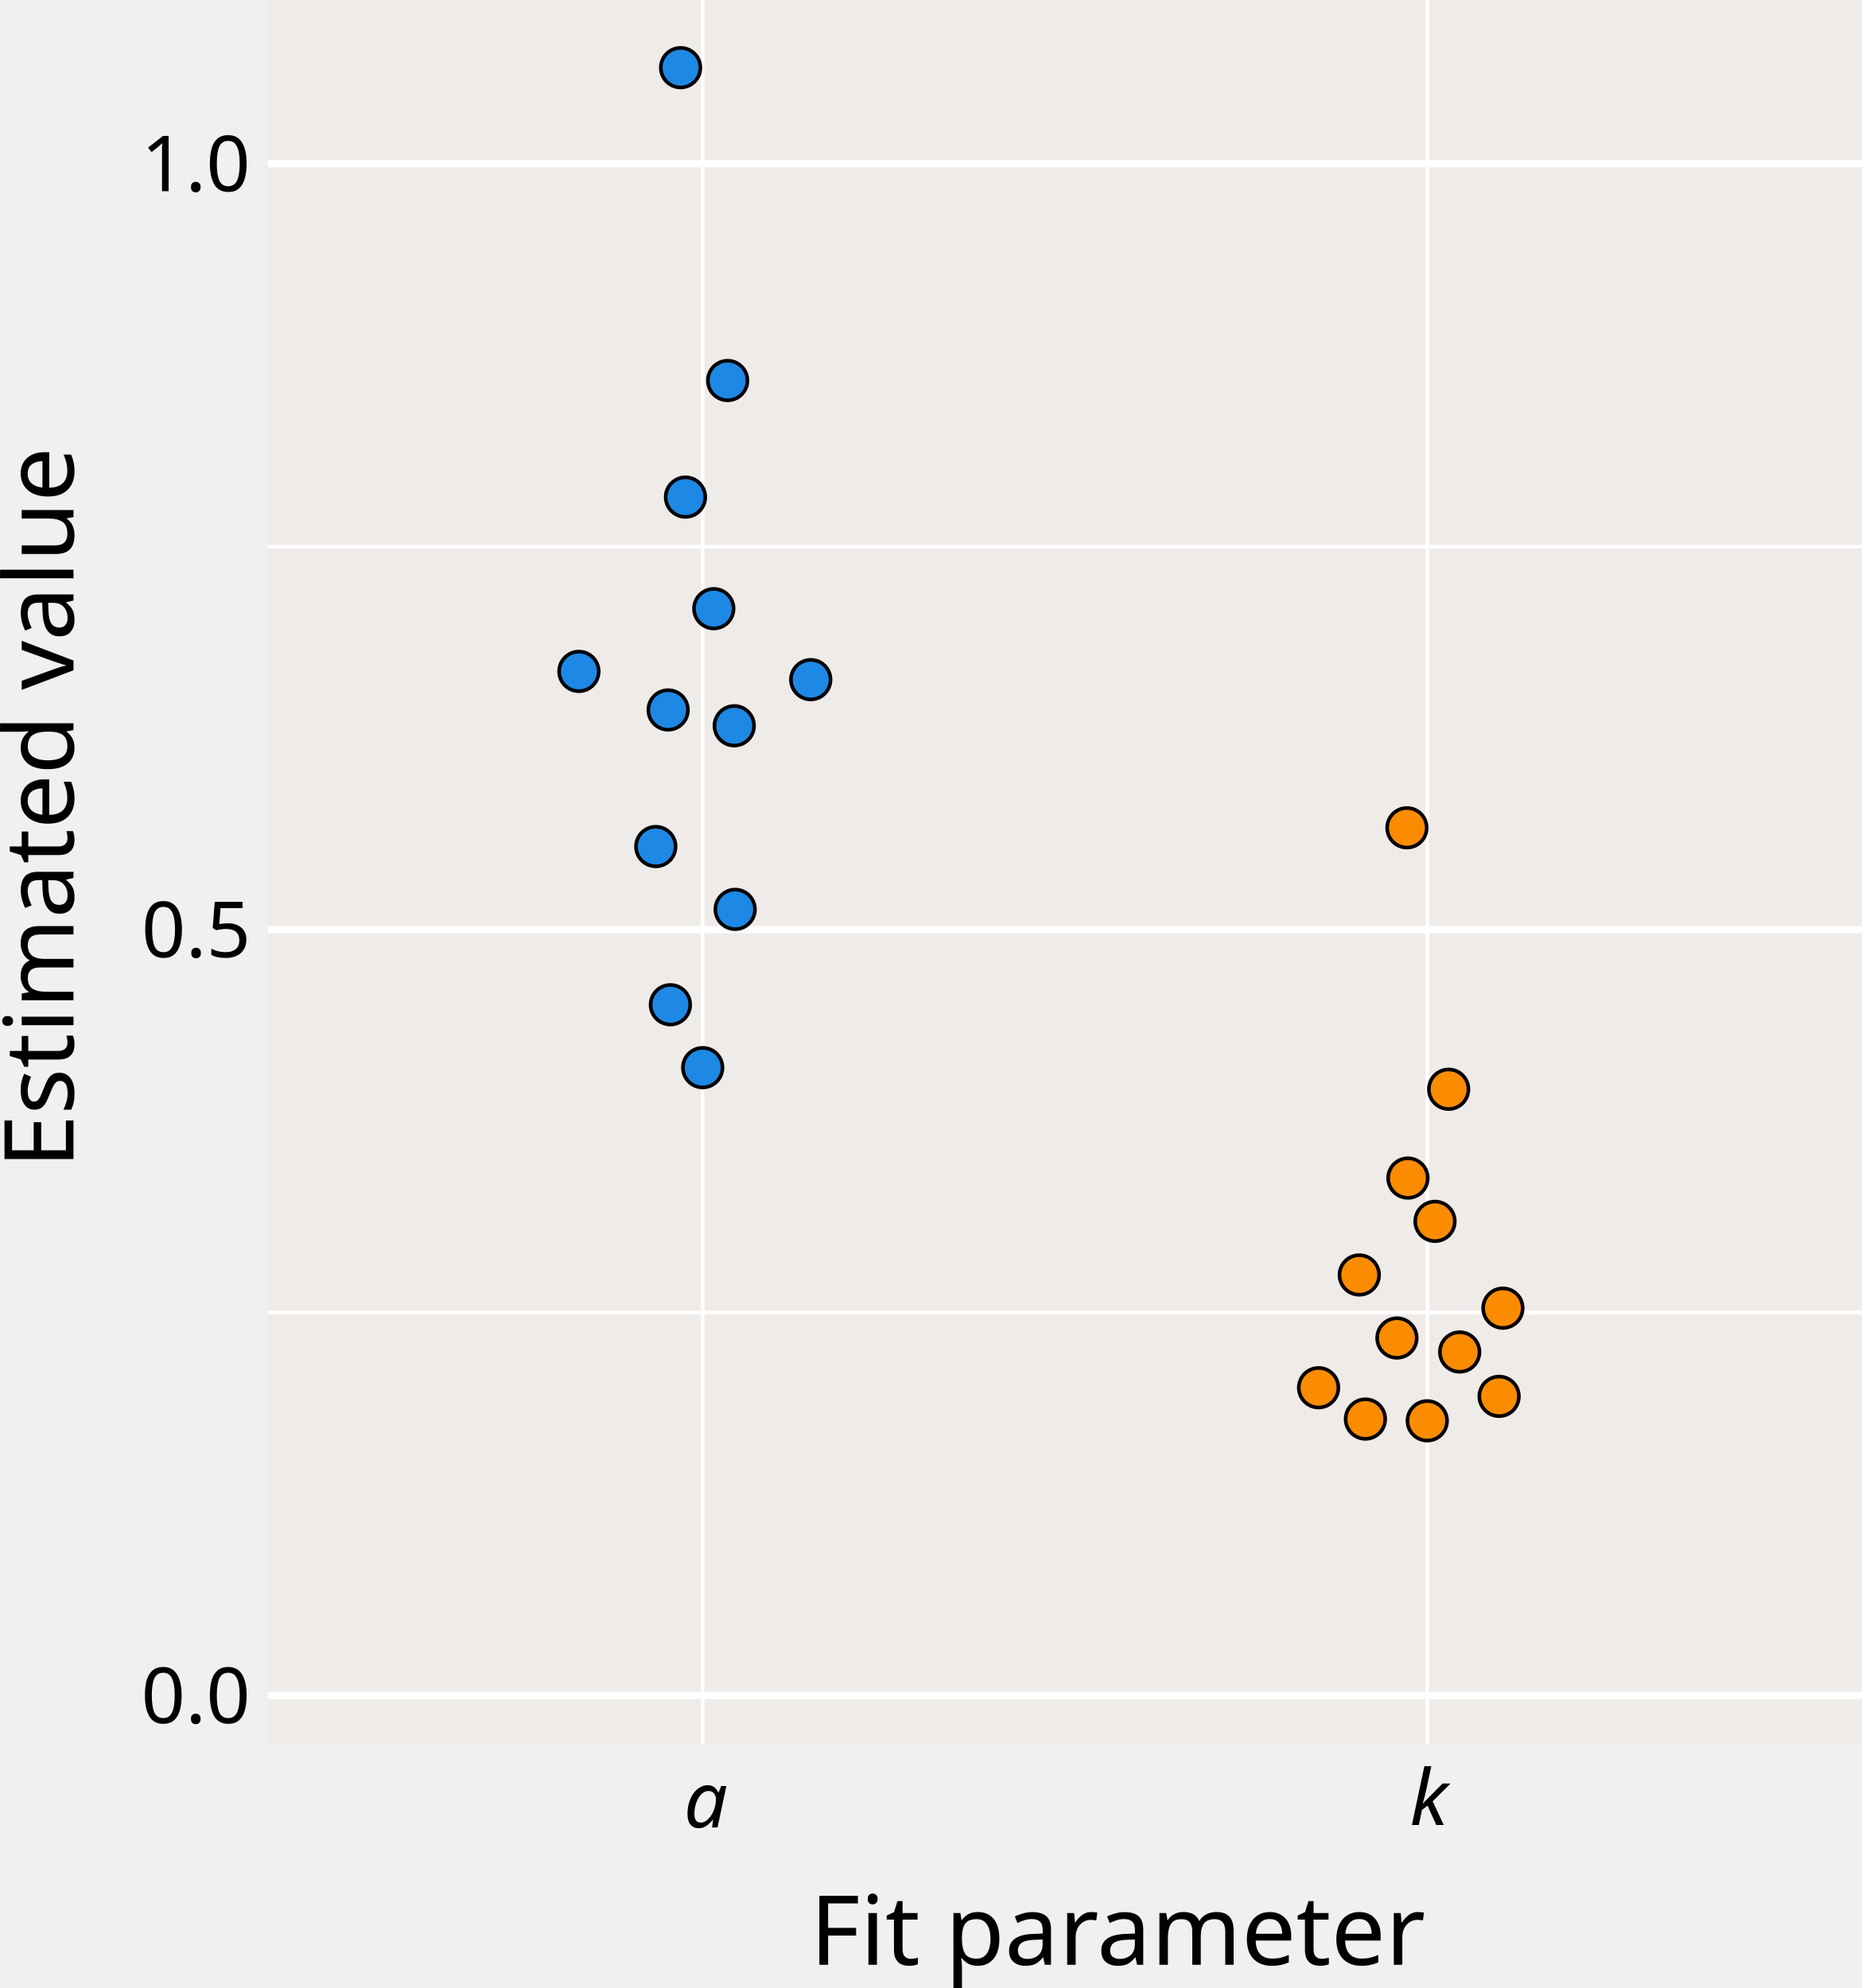
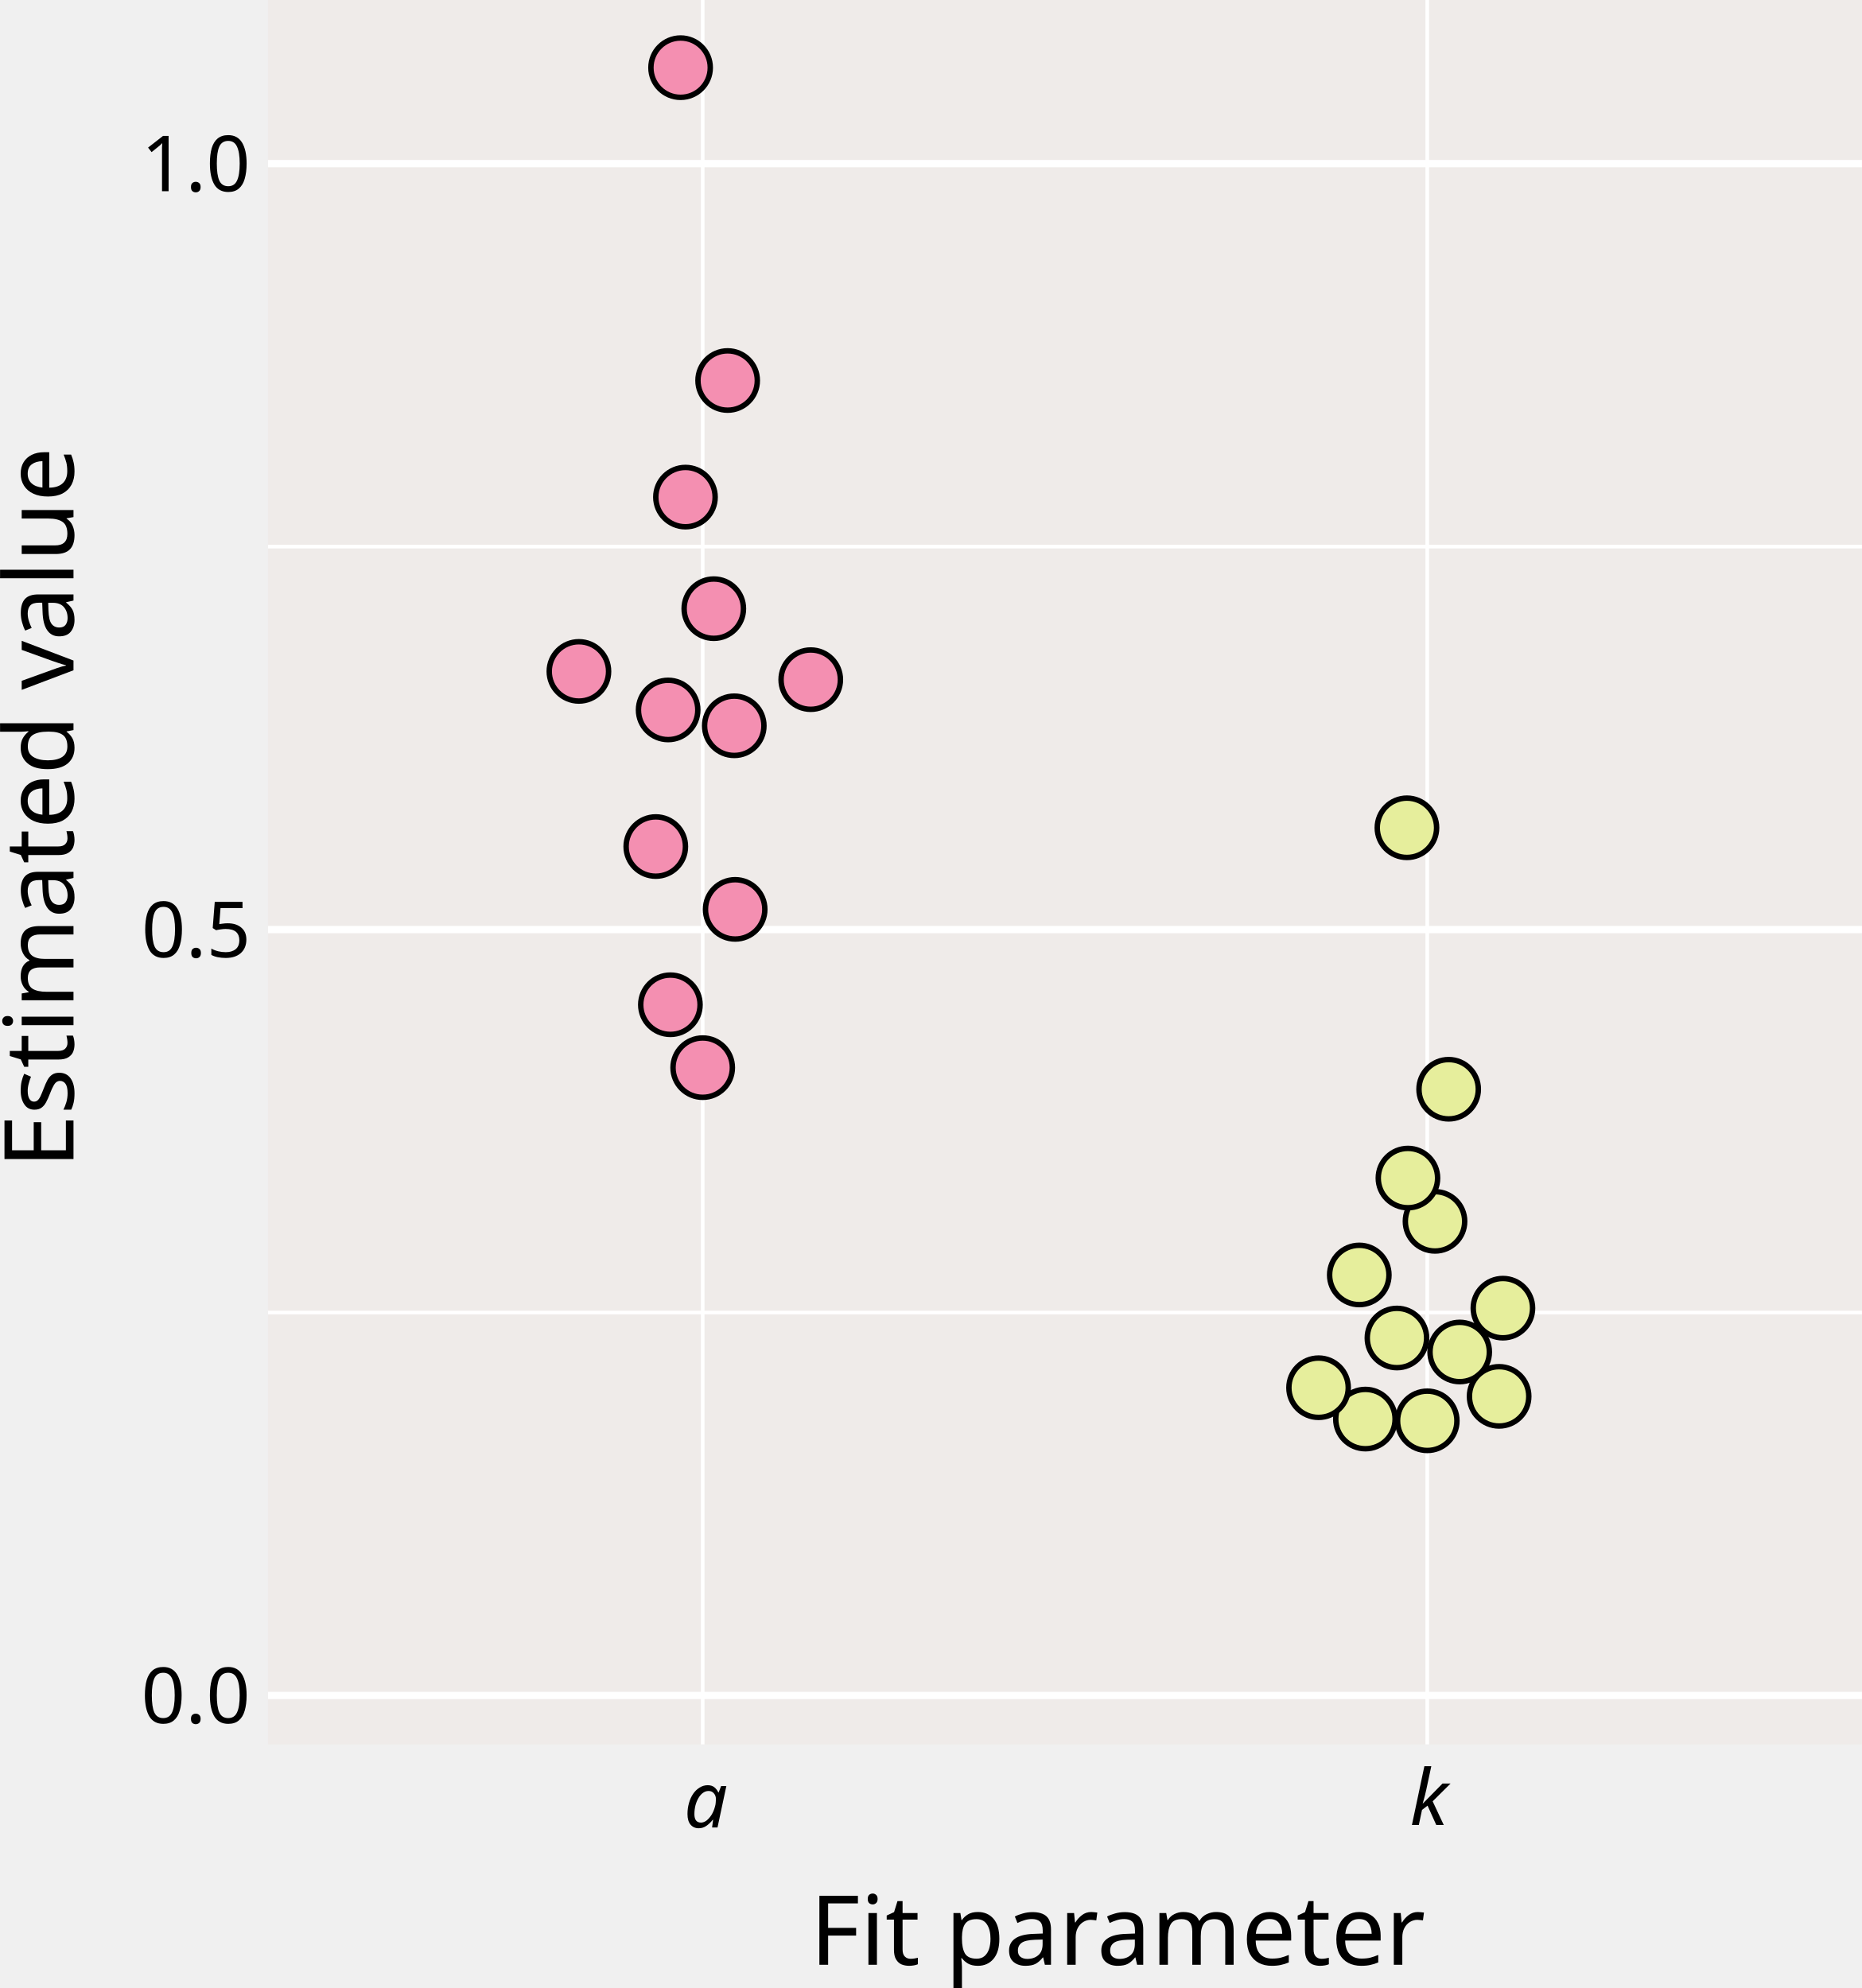
<svg xmlns="http://www.w3.org/2000/svg" viewBox="0 0 256.735 274.176" version="1.1" id="svg32989" width="256.735" height="274.176">
  <defs id="defs32839">
    <style type="text/css" id="style32837">
    line, polyline, polygon, path, rect, circle {
      fill: none;
      stroke: #000000;
      stroke-linecap: round;
      stroke-linejoin: round;
      stroke-miterlimit: 10.00;
    }
  </style>
  </defs>
  <defs id="defs32848" />
  <rect x="36.95" y="2.3535156e-06" width="219.785" height="240.58" style="fill:#efebe9;stroke:none;stroke-width:0.556" clip-path="none" id="rect32850" />
  <path id="polyline32858" clip-path="none" style="fill:none;stroke:#ffffff;stroke-width:0.5;stroke-linecap:butt;stroke-linejoin:round;stroke-miterlimit:10;stroke-dasharray:none" d="m 36.95,181.015 c 73.262,0 146.523,0 219.785,0" />
  <path id="polyline32860" clip-path="none" style="fill:none;stroke:#ffffff;stroke-width:1;stroke-linecap:butt;stroke-linejoin:round;stroke-miterlimit:10;stroke-dasharray:none" d="m 36.95,128.2 c 73.262,0 146.523,0 219.785,0" />
  <path id="polyline32862" clip-path="none" style="fill:none;stroke:#ffffff;stroke-width:0.5;stroke-linecap:butt;stroke-linejoin:round;stroke-miterlimit:10;stroke-dasharray:none" d="m 36.95,75.386 c 73.262,0 146.523,0 219.785,0" />
  <path id="polyline32864" clip-path="none" style="fill:none;stroke:#ffffff;stroke-width:1;stroke-linecap:butt;stroke-linejoin:round;stroke-miterlimit:10;stroke-dasharray:none" d="m 36.95,22.566 c 73.262,0 146.523,0 219.785,0" />
  <path id="polyline32866" clip-path="none" style="fill:none;stroke:#ffffff;stroke-width:0.5;stroke-linecap:butt;stroke-linejoin:round;stroke-miterlimit:10;stroke-dasharray:none" d="m 96.89,240.58 c 0,-80.193 0,-160.386 0,-240.58" />
  <path id="polyline32868" clip-path="none" style="fill:none;stroke:#ffffff;stroke-width:0.5;stroke-linecap:butt;stroke-linejoin:round;stroke-miterlimit:10;stroke-dasharray:none" d="m 196.795,240.58 c 0,-80.193 0,-160.386 0,-240.58" />
-   <circle cx="92.437" cy="138.569" r="2.728" style="fill:#1e88e5;stroke-width:0.5;stroke-miterlimit:10;stroke-dasharray:none" clip-path="none" id="circle32870" />
-   <circle cx="199.745" cy="150.224" r="2.728" style="fill:#fb8c00;stroke-width:0.5;stroke-miterlimit:10;stroke-dasharray:none" clip-path="none" id="circle32872" />
-   <circle cx="101.242" cy="100.097" r="2.728" style="fill:#1e88e5;stroke-width:0.5;stroke-miterlimit:10;stroke-dasharray:none" clip-path="none" id="circle32874" />
-   <circle cx="197.864" cy="168.443" r="2.728" style="fill:#fb8c00;stroke-width:0.5;stroke-miterlimit:10;stroke-dasharray:none" clip-path="none" id="circle32876" />
-   <circle cx="98.42" cy="83.946" r="2.728" style="fill:#1e88e5;stroke-width:0.5;stroke-miterlimit:10;stroke-dasharray:none" clip-path="none" id="circle32878" />
-   <circle cx="192.615" cy="184.532" r="2.728" style="fill:#fb8c00;stroke-width:0.5;stroke-miterlimit:10;stroke-dasharray:none" clip-path="none" id="circle32880" />
-   <circle cx="100.33" cy="52.479" r="2.728" style="fill:#1e88e5;stroke-width:0.5;stroke-miterlimit:10;stroke-dasharray:none" clip-path="none" id="circle32882" />
-   <circle cx="196.795" cy="195.952" r="2.728" style="fill:#fb8c00;stroke-width:0.5;stroke-miterlimit:10;stroke-dasharray:none" clip-path="none" id="circle32884" />
-   <circle cx="92.125" cy="97.913" r="2.728" style="fill:#1e88e5;stroke-width:0.5;stroke-miterlimit:10;stroke-dasharray:none" clip-path="none" id="circle32886" />
-   <circle cx="207.226" cy="180.415" r="2.728" style="fill:#fb8c00;stroke-width:0.5;stroke-miterlimit:10;stroke-dasharray:none" clip-path="none" id="circle32888" />
-   <circle cx="93.843" cy="9.333" r="2.728" style="fill:#1e88e5;stroke-width:0.5;stroke-miterlimit:10;stroke-dasharray:none" clip-path="none" id="circle32890" />
-   <circle cx="188.268" cy="195.712" r="2.728" style="fill:#fb8c00;stroke-width:0.5;stroke-miterlimit:10;stroke-dasharray:none" clip-path="none" id="circle32892" />
-   <circle cx="90.422" cy="116.751" r="2.728" style="fill:#1e88e5;stroke-width:0.5;stroke-miterlimit:10;stroke-dasharray:none" clip-path="none" id="circle32894" />
-   <circle cx="193.992" cy="114.165" r="2.728" style="fill:#fb8c00;stroke-width:0.5;stroke-miterlimit:10;stroke-dasharray:none" clip-path="none" id="circle32896" />
-   <circle cx="94.515" cy="68.558" r="2.728" style="fill:#1e88e5;stroke-width:0.5;stroke-miterlimit:10;stroke-dasharray:none" clip-path="none" id="circle32898" />
-   <circle cx="201.267" cy="186.461" r="2.728" style="fill:#fb8c00;stroke-width:0.5;stroke-miterlimit:10;stroke-dasharray:none" clip-path="none" id="circle32900" />
-   <circle cx="111.788" cy="93.734" r="2.728" style="fill:#1e88e5;stroke-width:0.5;stroke-miterlimit:10;stroke-dasharray:none" clip-path="none" id="circle32902" />
-   <circle cx="187.423" cy="175.837" r="2.728" style="fill:#fb8c00;stroke-width:0.5;stroke-miterlimit:10;stroke-dasharray:none" clip-path="none" id="circle32904" />
-   <circle cx="79.822" cy="92.597" r="2.728" style="fill:#1e88e5;stroke-width:0.5;stroke-miterlimit:10;stroke-dasharray:none" clip-path="none" id="circle32906" />
-   <circle cx="194.131" cy="162.474" r="2.728" style="fill:#fb8c00;stroke-width:0.5;stroke-miterlimit:10;stroke-dasharray:none" clip-path="none" id="circle32908" />
-   <circle cx="96.89" cy="147.245" r="2.728" style="fill:#1e88e5;stroke-width:0.5;stroke-miterlimit:10;stroke-dasharray:none" clip-path="none" id="circle32910" />
-   <circle cx="181.81" cy="191.389" r="2.728" style="fill:#fb8c00;stroke-width:0.5;stroke-miterlimit:10;stroke-dasharray:none" clip-path="none" id="circle32912" />
-   <circle cx="101.367" cy="125.417" r="2.728" style="fill:#1e88e5;stroke-width:0.5;stroke-miterlimit:10;stroke-dasharray:none" clip-path="none" id="circle32914" />
-   <circle cx="206.703" cy="192.579" r="2.728" style="fill:#fb8c00;stroke-width:0.5;stroke-miterlimit:10;stroke-dasharray:none" clip-path="none" id="circle32916" />
+   <circle cx="92.437" cy="138.569" r="4.092" style="fill:#f48fb1;stroke-width:0.75;stroke-miterlimit:10;stroke-dasharray:none" clip-path="none" id="circle32870" />
+   <circle cx="199.745" cy="150.224" r="4.092" style="fill:#e6ee9c;stroke-width:0.75;stroke-miterlimit:10;stroke-dasharray:none" clip-path="none" id="circle32872" />
+   <circle cx="101.242" cy="100.097" r="4.092" style="fill:#f48fb1;stroke-width:0.75;stroke-miterlimit:10;stroke-dasharray:none" clip-path="none" id="circle32874" />
+   <circle cx="197.864" cy="168.443" r="4.092" style="fill:#e6ee9c;stroke-width:0.75;stroke-miterlimit:10;stroke-dasharray:none" clip-path="none" id="circle32876" />
+   <circle cx="98.42" cy="83.946" r="4.092" style="fill:#f48fb1;stroke-width:0.75;stroke-miterlimit:10;stroke-dasharray:none" clip-path="none" id="circle32878" />
+   <circle cx="192.615" cy="184.532" r="4.092" style="fill:#e6ee9c;stroke-width:0.75;stroke-miterlimit:10;stroke-dasharray:none" clip-path="none" id="circle32880" />
+   <circle cx="100.33" cy="52.479" r="4.092" style="fill:#f48fb1;stroke-width:0.75;stroke-miterlimit:10;stroke-dasharray:none" clip-path="none" id="circle32882" />
+   <circle cx="196.795" cy="195.952" r="4.092" style="fill:#e6ee9c;stroke-width:0.75;stroke-miterlimit:10;stroke-dasharray:none" clip-path="none" id="circle32884" />
+   <circle cx="92.125" cy="97.913" r="4.092" style="fill:#f48fb1;stroke-width:0.75;stroke-miterlimit:10;stroke-dasharray:none" clip-path="none" id="circle32886" />
+   <circle cx="207.226" cy="180.415" r="4.092" style="fill:#e6ee9c;stroke-width:0.75;stroke-miterlimit:10;stroke-dasharray:none" clip-path="none" id="circle32888" />
+   <circle cx="93.843" cy="9.333" r="4.092" style="fill:#f48fb1;stroke-width:0.75;stroke-miterlimit:10;stroke-dasharray:none" clip-path="none" id="circle32890" />
+   <circle cx="188.268" cy="195.712" r="4.092" style="fill:#e6ee9c;stroke-width:0.75;stroke-miterlimit:10;stroke-dasharray:none" clip-path="none" id="circle32892" />
+   <circle cx="90.422" cy="116.751" r="4.092" style="fill:#f48fb1;stroke-width:0.75;stroke-miterlimit:10;stroke-dasharray:none" clip-path="none" id="circle32894" />
+   <circle cx="193.992" cy="114.165" r="4.092" style="fill:#e6ee9c;stroke-width:0.75;stroke-miterlimit:10;stroke-dasharray:none" clip-path="none" id="circle32896" />
+   <circle cx="94.515" cy="68.558" r="4.092" style="fill:#f48fb1;stroke-width:0.75;stroke-miterlimit:10;stroke-dasharray:none" clip-path="none" id="circle32898" />
+   <circle cx="201.267" cy="186.461" r="4.092" style="fill:#e6ee9c;stroke-width:0.75;stroke-miterlimit:10;stroke-dasharray:none" clip-path="none" id="circle32900" />
+   <circle cx="111.788" cy="93.734" r="4.092" style="fill:#f48fb1;stroke-width:0.75;stroke-miterlimit:10;stroke-dasharray:none" clip-path="none" id="circle32902" />
+   <circle cx="187.423" cy="175.837" r="4.092" style="fill:#e6ee9c;stroke-width:0.75;stroke-miterlimit:10;stroke-dasharray:none" clip-path="none" id="circle32904" />
+   <circle cx="79.822" cy="92.597" r="4.092" style="fill:#f48fb1;stroke-width:0.75;stroke-miterlimit:10;stroke-dasharray:none" clip-path="none" id="circle32906" />
+   <circle cx="194.131" cy="162.474" r="4.092" style="fill:#e6ee9c;stroke-width:0.75;stroke-miterlimit:10;stroke-dasharray:none" clip-path="none" id="circle32908" />
+   <circle cx="96.89" cy="147.245" r="4.092" style="fill:#f48fb1;stroke-width:0.75;stroke-miterlimit:10;stroke-dasharray:none" clip-path="none" id="circle32910" />
+   <circle cx="181.81" cy="191.389" r="4.092" style="fill:#e6ee9c;stroke-width:0.75;stroke-miterlimit:10;stroke-dasharray:none" clip-path="none" id="circle32912" />
+   <circle cx="101.367" cy="125.417" r="4.092" style="fill:#f48fb1;stroke-width:0.75;stroke-miterlimit:10;stroke-dasharray:none" clip-path="none" id="circle32914" />
+   <circle cx="206.703" cy="192.579" r="4.092" style="fill:#e6ee9c;stroke-width:0.75;stroke-miterlimit:10;stroke-dasharray:none" clip-path="none" id="circle32916" />
  <defs id="defs32921">
    <clipPath id="cpMC4wMHw1MDQuMDB8NTA0LjAwfDAuMDA=">
      <rect x="0" y="0" width="504" height="504" id="rect32918" />
    </clipPath>
  </defs>
  <text xml:space="preserve" style="font-style:normal;font-variant:normal;font-weight:normal;font-stretch:condensed;font-size:13.333px;line-height:1.25;font-family:'Noto Sans';-inkscape-font-specification:'Noto Sans, Condensed';font-variant-ligatures:normal;font-variant-caps:normal;font-variant-numeric:normal;font-variant-east-asian:normal;letter-spacing:0px;word-spacing:0px;writing-mode:lr-tb" x="111.682" y="270.976" id="text34075">
    <tspan id="tspan34073" x="111.682" y="270.976">Fit parameter</tspan>
  </text>
  <text xml:space="preserve" style="font-style:italic;font-variant:normal;font-weight:normal;font-stretch:condensed;font-size:10.667px;line-height:1.25;font-family:'Noto Sans';-inkscape-font-specification:'Noto Sans, Italic Condensed';font-variant-ligatures:normal;font-variant-caps:normal;font-variant-numeric:normal;font-variant-east-asian:normal;letter-spacing:0px;word-spacing:0px;writing-mode:lr-tb" x="94.276" y="252.038" id="text34079">
    <tspan id="tspan34077" x="94.276" y="252.038">a</tspan>
  </text>
  <text xml:space="preserve" style="font-style:italic;font-variant:normal;font-weight:normal;font-stretch:condensed;font-size:10.667px;line-height:1.25;font-family:'Noto Sans';-inkscape-font-specification:'Noto Sans, Italic Condensed';font-variant-ligatures:normal;font-variant-caps:normal;font-variant-numeric:normal;font-variant-east-asian:normal;letter-spacing:0px;word-spacing:0px;writing-mode:lr-tb" x="194.4" y="251.695" id="text34083">
    <tspan id="tspan34081" x="194.4" y="251.695">k</tspan>
  </text>
  <path id="polyline32858-4" clip-path="none" style="fill:none;stroke:#ffffff;stroke-width:1;stroke-linecap:butt;stroke-linejoin:round;stroke-miterlimit:10;stroke-dasharray:none" d="m 36.95,233.829 c 73.262,0 146.523,0 219.785,0" />
  <text xml:space="preserve" style="font-stretch:condensed;font-size:10.667px;line-height:1.25;font-family:'Noto Sans';-inkscape-font-specification:'Noto Sans, Condensed';letter-spacing:0px;word-spacing:0px;writing-mode:lr-tb" x="19.464" y="237.637" id="text34126">
    <tspan id="tspan34124" x="19.464" y="237.637">0.0</tspan>
  </text>
  <text xml:space="preserve" style="font-stretch:condensed;font-size:10.667px;line-height:1.25;font-family:'Noto Sans';-inkscape-font-specification:'Noto Sans, Condensed';letter-spacing:0px;word-spacing:0px;writing-mode:lr-tb" x="19.507" y="132.008" id="text34130">
    <tspan id="tspan34128" x="19.507" y="132.008">0.5</tspan>
  </text>
  <text xml:space="preserve" style="font-stretch:condensed;font-size:10.667px;line-height:1.25;font-family:'Noto Sans';-inkscape-font-specification:'Noto Sans, Condensed';letter-spacing:0px;word-spacing:0px;writing-mode:lr-tb" x="19.464" y="26.374" id="text34134">
    <tspan id="tspan34132" x="19.464" y="26.374">1.0</tspan>
  </text>
  <text xml:space="preserve" style="font-style:normal;font-variant:normal;font-weight:normal;font-stretch:condensed;font-size:13.333px;line-height:1.25;font-family:'Noto Sans';-inkscape-font-specification:'Noto Sans, Condensed';font-variant-ligatures:normal;font-variant-caps:normal;font-variant-numeric:normal;font-variant-east-asian:normal;letter-spacing:0px;word-spacing:0px;writing-mode:lr-tb" x="-161.143" y="10.133" id="text34138" transform="rotate(-90)">
    <tspan id="tspan34136" x="-161.143" y="10.133">Estimated value</tspan>
  </text>
</svg>
